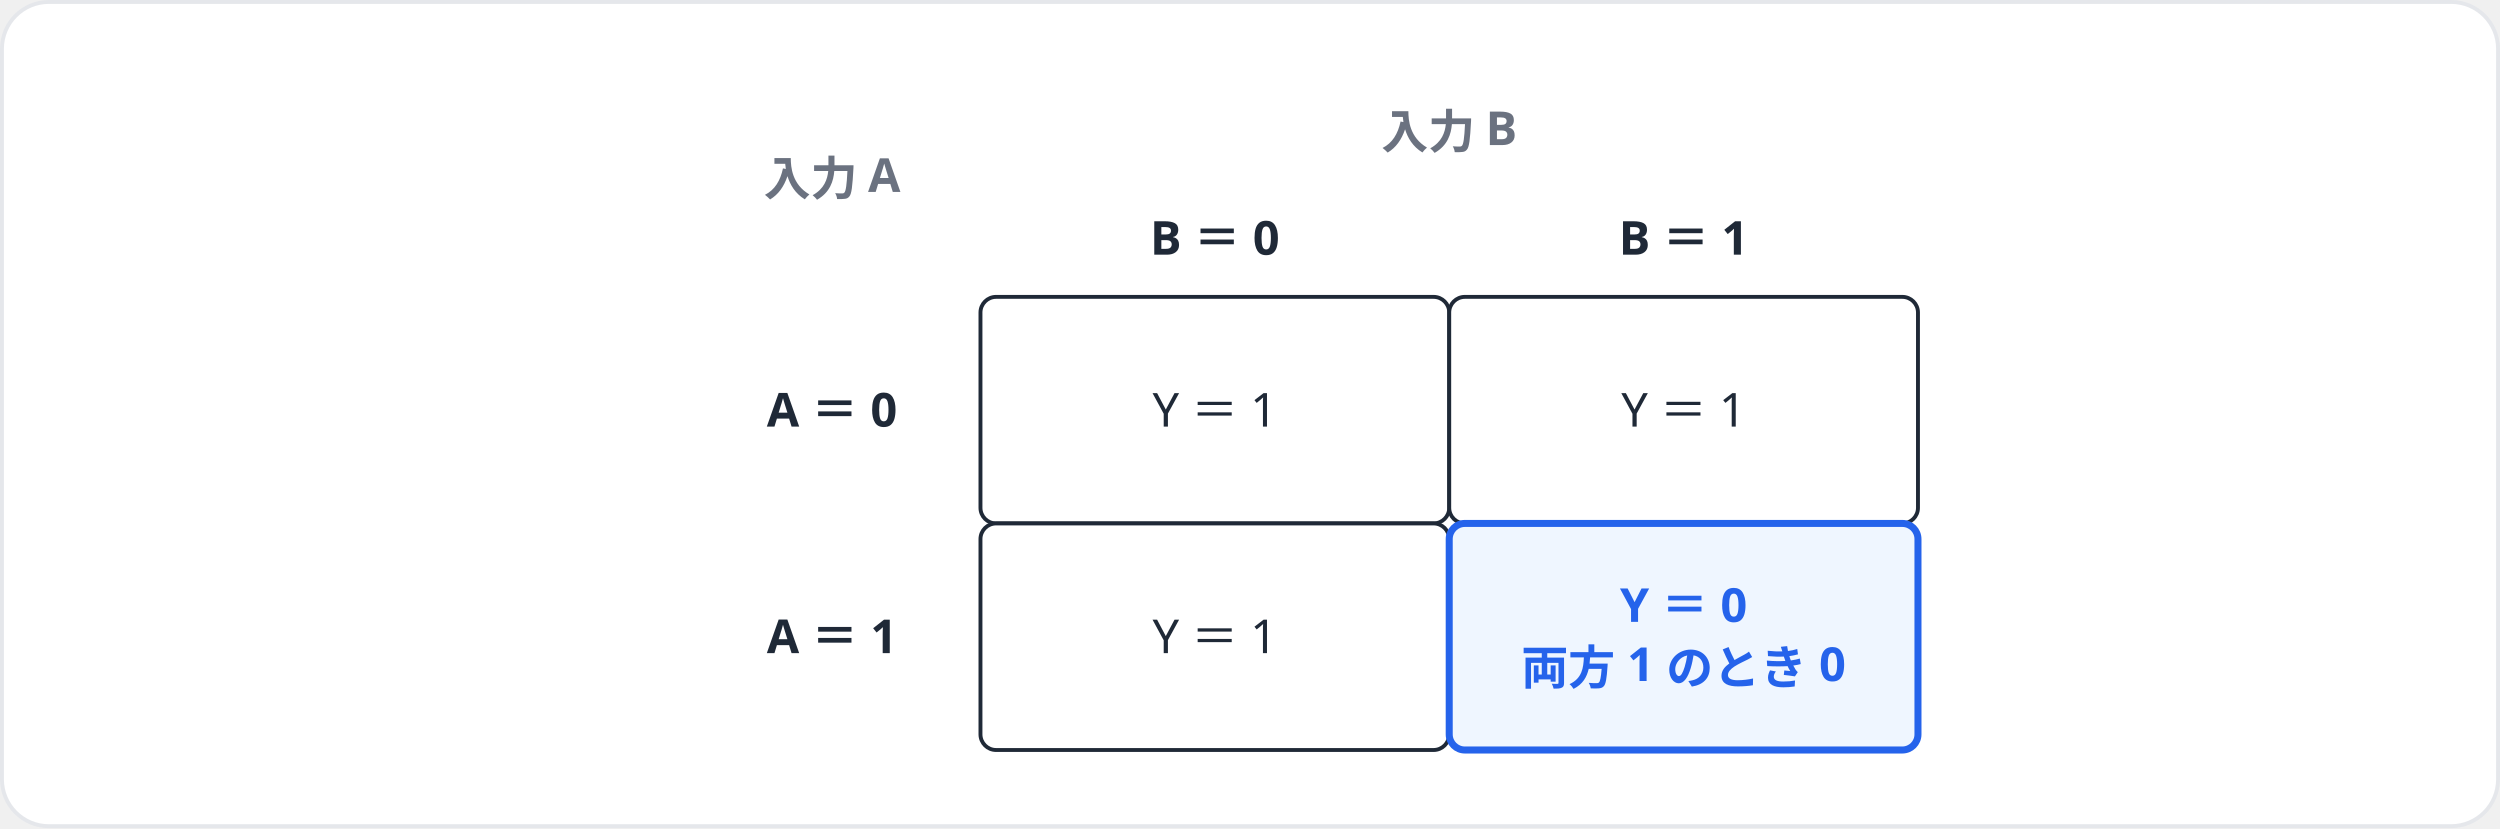
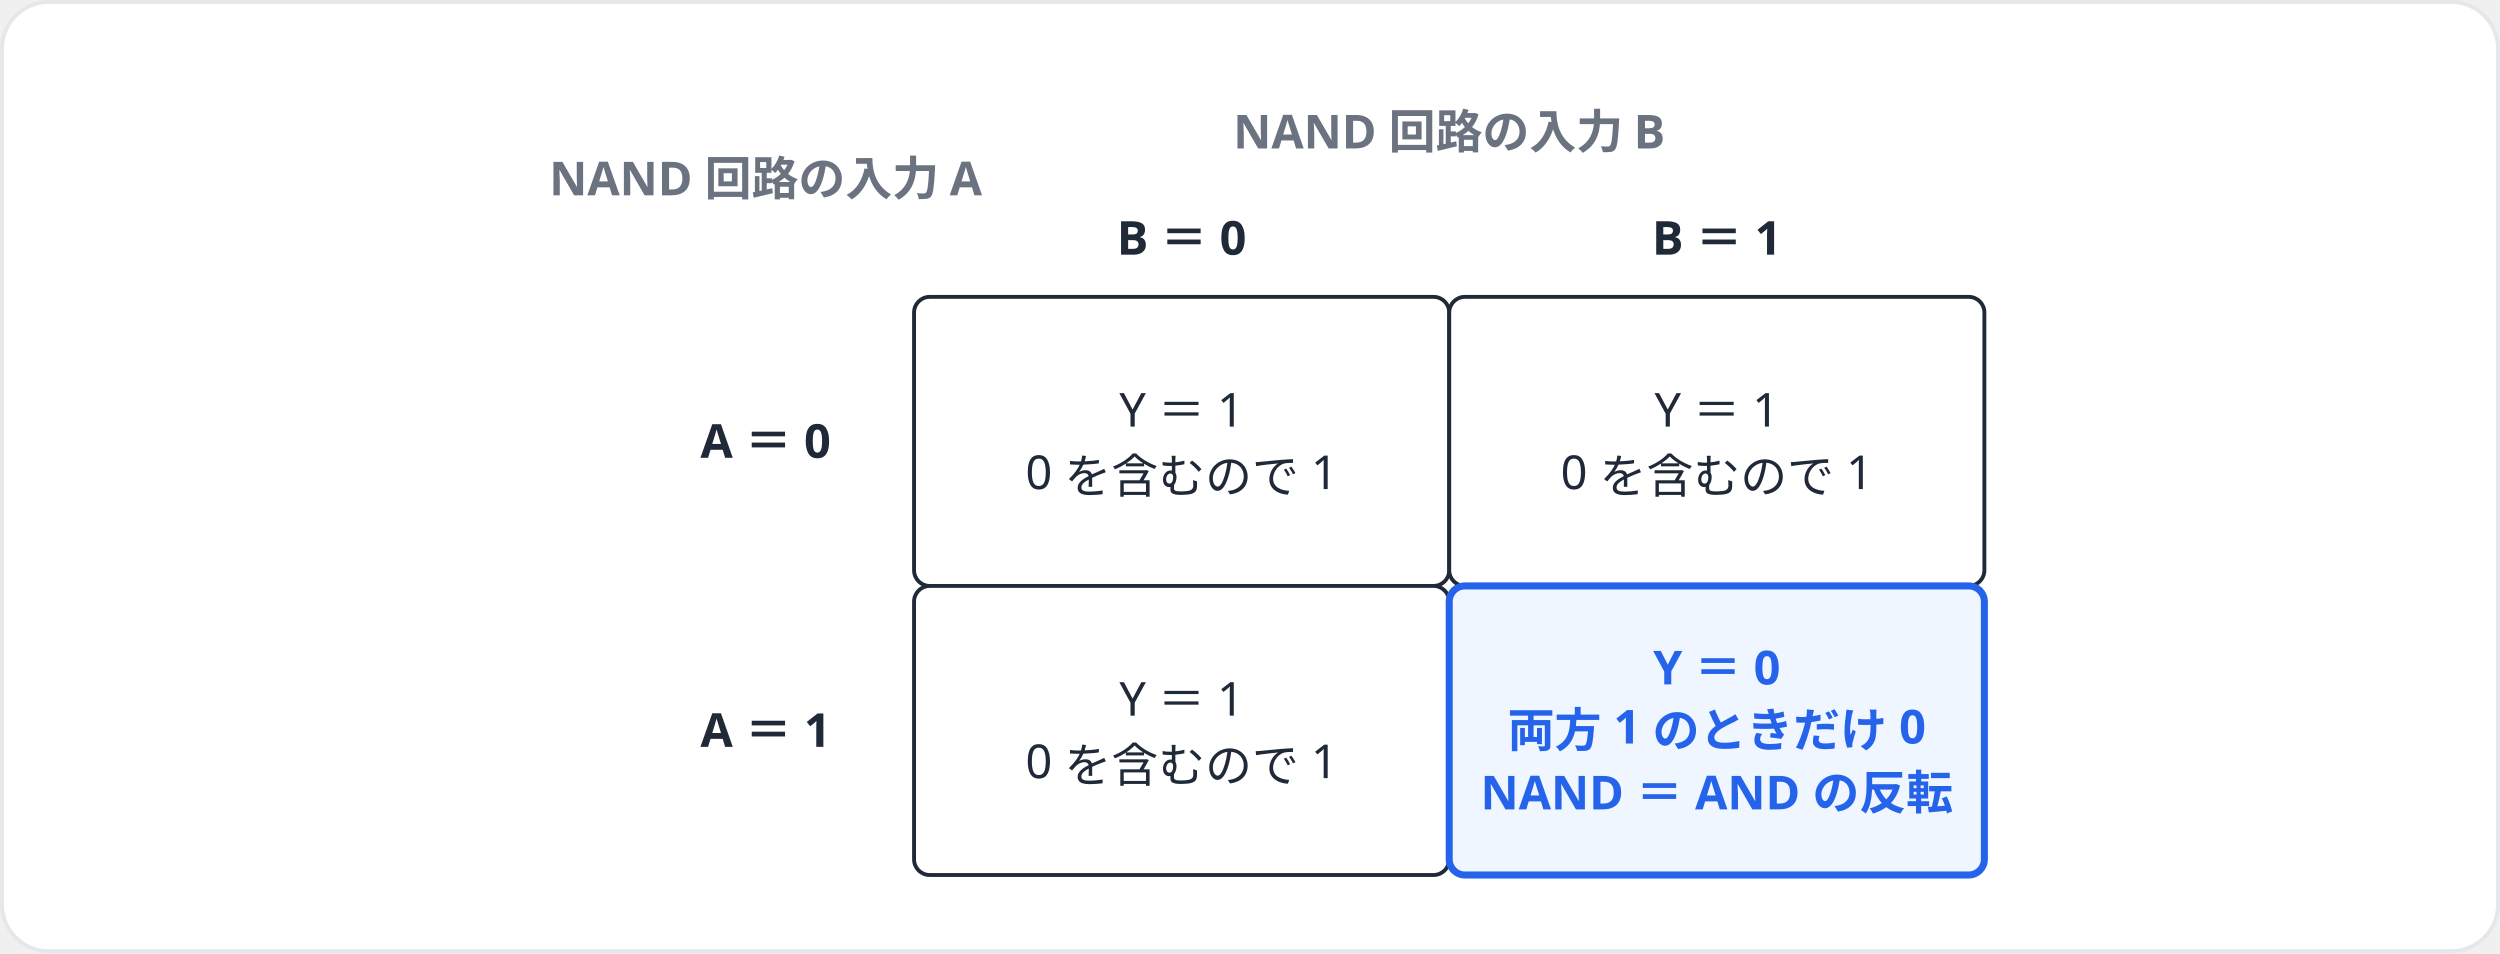
- <svg xmlns="http://www.w3.org/2000/svg" width="640" height="212" viewBox="0 0 640 212">
-   <rect x="0.5" y="0.5" width="639" height="211" rx="12" fill="#ffffff" stroke="#e5e7eb" stroke-width="1" />
-   <g transform="translate(149 20)">
-     <text x="222" y="18" font-family="Hiragino Sans, Hiragino Kaku Gothic ProN, Noto Sans JP, Yu Gothic, Meiryo, sans-serif" font-size="12" fill="#6b7280" text-anchor="middle" font-weight="600">入力 B</text>
-     <text x="64" y="30" font-family="Hiragino Sans, Hiragino Kaku Gothic ProN, Noto Sans JP, Yu Gothic, Meiryo, sans-serif" font-size="12" fill="#6b7280" text-anchor="middle" font-weight="600">入力 A</text>
-     <text x="162" y="45.2" font-family="Hiragino Sans, Hiragino Kaku Gothic ProN, Noto Sans JP, Yu Gothic, Meiryo, sans-serif" font-size="12" fill="#1f2937" text-anchor="middle" font-weight="600">B ＝ 0</text>
-     <text x="282" y="45.2" font-family="Hiragino Sans, Hiragino Kaku Gothic ProN, Noto Sans JP, Yu Gothic, Meiryo, sans-serif" font-size="12" fill="#1f2937" text-anchor="middle" font-weight="600">B ＝ 1</text>
-     <text x="64" y="89.2" font-family="Hiragino Sans, Hiragino Kaku Gothic ProN, Noto Sans JP, Yu Gothic, Meiryo, sans-serif" font-size="12" fill="#1f2937" text-anchor="middle" font-weight="600">A ＝ 0</text>
-     <text x="64" y="147.2" font-family="Hiragino Sans, Hiragino Kaku Gothic ProN, Noto Sans JP, Yu Gothic, Meiryo, sans-serif" font-size="12" fill="#1f2937" text-anchor="middle" font-weight="600">A ＝ 1</text>
-     <rect x="102" y="56" width="120" height="58" rx="4" fill="#ffffff" stroke="#1f2937" stroke-width="1" />
-     <text x="162" y="89.2" font-family="Hiragino Sans, Hiragino Kaku Gothic ProN, Noto Sans JP, Yu Gothic, Meiryo, sans-serif" font-size="12" fill="#1f2937" text-anchor="middle">Y ＝ 1</text>
-     <rect x="222" y="56" width="120" height="58" rx="4" fill="#ffffff" stroke="#1f2937" stroke-width="1" />
-     <text x="282" y="89.2" font-family="Hiragino Sans, Hiragino Kaku Gothic ProN, Noto Sans JP, Yu Gothic, Meiryo, sans-serif" font-size="12" fill="#1f2937" text-anchor="middle">Y ＝ 1</text>
-     <rect x="102" y="114" width="120" height="58" rx="4" fill="#ffffff" stroke="#1f2937" stroke-width="1" />
-     <text x="162" y="147.2" font-family="Hiragino Sans, Hiragino Kaku Gothic ProN, Noto Sans JP, Yu Gothic, Meiryo, sans-serif" font-size="12" fill="#1f2937" text-anchor="middle">Y ＝ 1</text>
-     <rect x="222" y="114" width="120" height="58" rx="4" fill="#eff6ff" stroke="#2563eb" stroke-width="1.8" />
-     <text x="282" y="139.2" font-family="Hiragino Sans, Hiragino Kaku Gothic ProN, Noto Sans JP, Yu Gothic, Meiryo, sans-serif" font-size="12" fill="#2563eb" text-anchor="middle" font-weight="600">Y ＝ 0</text>
-     <text x="282" y="155.2" font-family="Hiragino Sans, Hiragino Kaku Gothic ProN, Noto Sans JP, Yu Gothic, Meiryo, sans-serif" font-size="12" fill="#2563eb" text-anchor="middle" font-weight="600">両方 1 のとき 0</text>
+ <svg xmlns="http://www.w3.org/2000/svg" width="640" height="244" viewBox="0 0 640 244">
+   <rect x="0.5" y="0.5" width="639" height="243" rx="12" fill="#ffffff" stroke="#e5e7eb" stroke-width="1" />
+   <g transform="translate(132 20)">
+     <text x="239" y="18" font-family="Hiragino Sans, Hiragino Kaku Gothic ProN, Noto Sans JP, Yu Gothic, Meiryo, sans-serif" font-size="12" fill="#6b7280" text-anchor="middle" font-weight="600">NAND 回路の入力 B</text>
+     <text x="64" y="30" font-family="Hiragino Sans, Hiragino Kaku Gothic ProN, Noto Sans JP, Yu Gothic, Meiryo, sans-serif" font-size="12" fill="#6b7280" text-anchor="middle" font-weight="600">NAND 回路の入力 A</text>
+     <text x="170.5" y="45.2" font-family="Hiragino Sans, Hiragino Kaku Gothic ProN, Noto Sans JP, Yu Gothic, Meiryo, sans-serif" font-size="12" fill="#1f2937" text-anchor="middle" font-weight="600">B ＝ 0</text>
+     <text x="307.5" y="45.2" font-family="Hiragino Sans, Hiragino Kaku Gothic ProN, Noto Sans JP, Yu Gothic, Meiryo, sans-serif" font-size="12" fill="#1f2937" text-anchor="middle" font-weight="600">B ＝ 1</text>
+     <text x="64" y="97.2" font-family="Hiragino Sans, Hiragino Kaku Gothic ProN, Noto Sans JP, Yu Gothic, Meiryo, sans-serif" font-size="12" fill="#1f2937" text-anchor="middle" font-weight="600">A ＝ 0</text>
+     <text x="64" y="171.2" font-family="Hiragino Sans, Hiragino Kaku Gothic ProN, Noto Sans JP, Yu Gothic, Meiryo, sans-serif" font-size="12" fill="#1f2937" text-anchor="middle" font-weight="600">A ＝ 1</text>
+     <rect x="102" y="56" width="137" height="74" rx="4" fill="#ffffff" stroke="#1f2937" stroke-width="1" />
+     <text x="170.5" y="89.2" font-family="Hiragino Sans, Hiragino Kaku Gothic ProN, Noto Sans JP, Yu Gothic, Meiryo, sans-serif" font-size="12" fill="#1f2937" text-anchor="middle">Y ＝ 1</text>
+     <text x="170.5" y="105.2" font-family="Hiragino Sans, Hiragino Kaku Gothic ProN, Noto Sans JP, Yu Gothic, Meiryo, sans-serif" font-size="12" fill="#1f2937" text-anchor="middle">0 を含むので 1</text>
+     <rect x="239" y="56" width="137" height="74" rx="4" fill="#ffffff" stroke="#1f2937" stroke-width="1" />
+     <text x="307.5" y="89.2" font-family="Hiragino Sans, Hiragino Kaku Gothic ProN, Noto Sans JP, Yu Gothic, Meiryo, sans-serif" font-size="12" fill="#1f2937" text-anchor="middle">Y ＝ 1</text>
+     <text x="307.5" y="105.2" font-family="Hiragino Sans, Hiragino Kaku Gothic ProN, Noto Sans JP, Yu Gothic, Meiryo, sans-serif" font-size="12" fill="#1f2937" text-anchor="middle">0 を含むので 1</text>
+     <rect x="102" y="130" width="137" height="74" rx="4" fill="#ffffff" stroke="#1f2937" stroke-width="1" />
+     <text x="170.5" y="163.2" font-family="Hiragino Sans, Hiragino Kaku Gothic ProN, Noto Sans JP, Yu Gothic, Meiryo, sans-serif" font-size="12" fill="#1f2937" text-anchor="middle">Y ＝ 1</text>
+     <text x="170.5" y="179.2" font-family="Hiragino Sans, Hiragino Kaku Gothic ProN, Noto Sans JP, Yu Gothic, Meiryo, sans-serif" font-size="12" fill="#1f2937" text-anchor="middle">0 を含むので 1</text>
+     <rect x="239" y="130" width="137" height="74" rx="4" fill="#eff6ff" stroke="#2563eb" stroke-width="1.8" />
+     <text x="307.5" y="155.2" font-family="Hiragino Sans, Hiragino Kaku Gothic ProN, Noto Sans JP, Yu Gothic, Meiryo, sans-serif" font-size="12" fill="#2563eb" text-anchor="middle" font-weight="600">Y ＝ 0</text>
+     <text x="307.5" y="171.2" font-family="Hiragino Sans, Hiragino Kaku Gothic ProN, Noto Sans JP, Yu Gothic, Meiryo, sans-serif" font-size="12" fill="#2563eb" text-anchor="middle" font-weight="600">両方 1 のときだけ 0</text>
+     <text x="307.5" y="187.2" font-family="Hiragino Sans, Hiragino Kaku Gothic ProN, Noto Sans JP, Yu Gothic, Meiryo, sans-serif" font-size="12" fill="#2563eb" text-anchor="middle" font-weight="600">NAND ＝ AND の反転</text>
  </g>
</svg>
